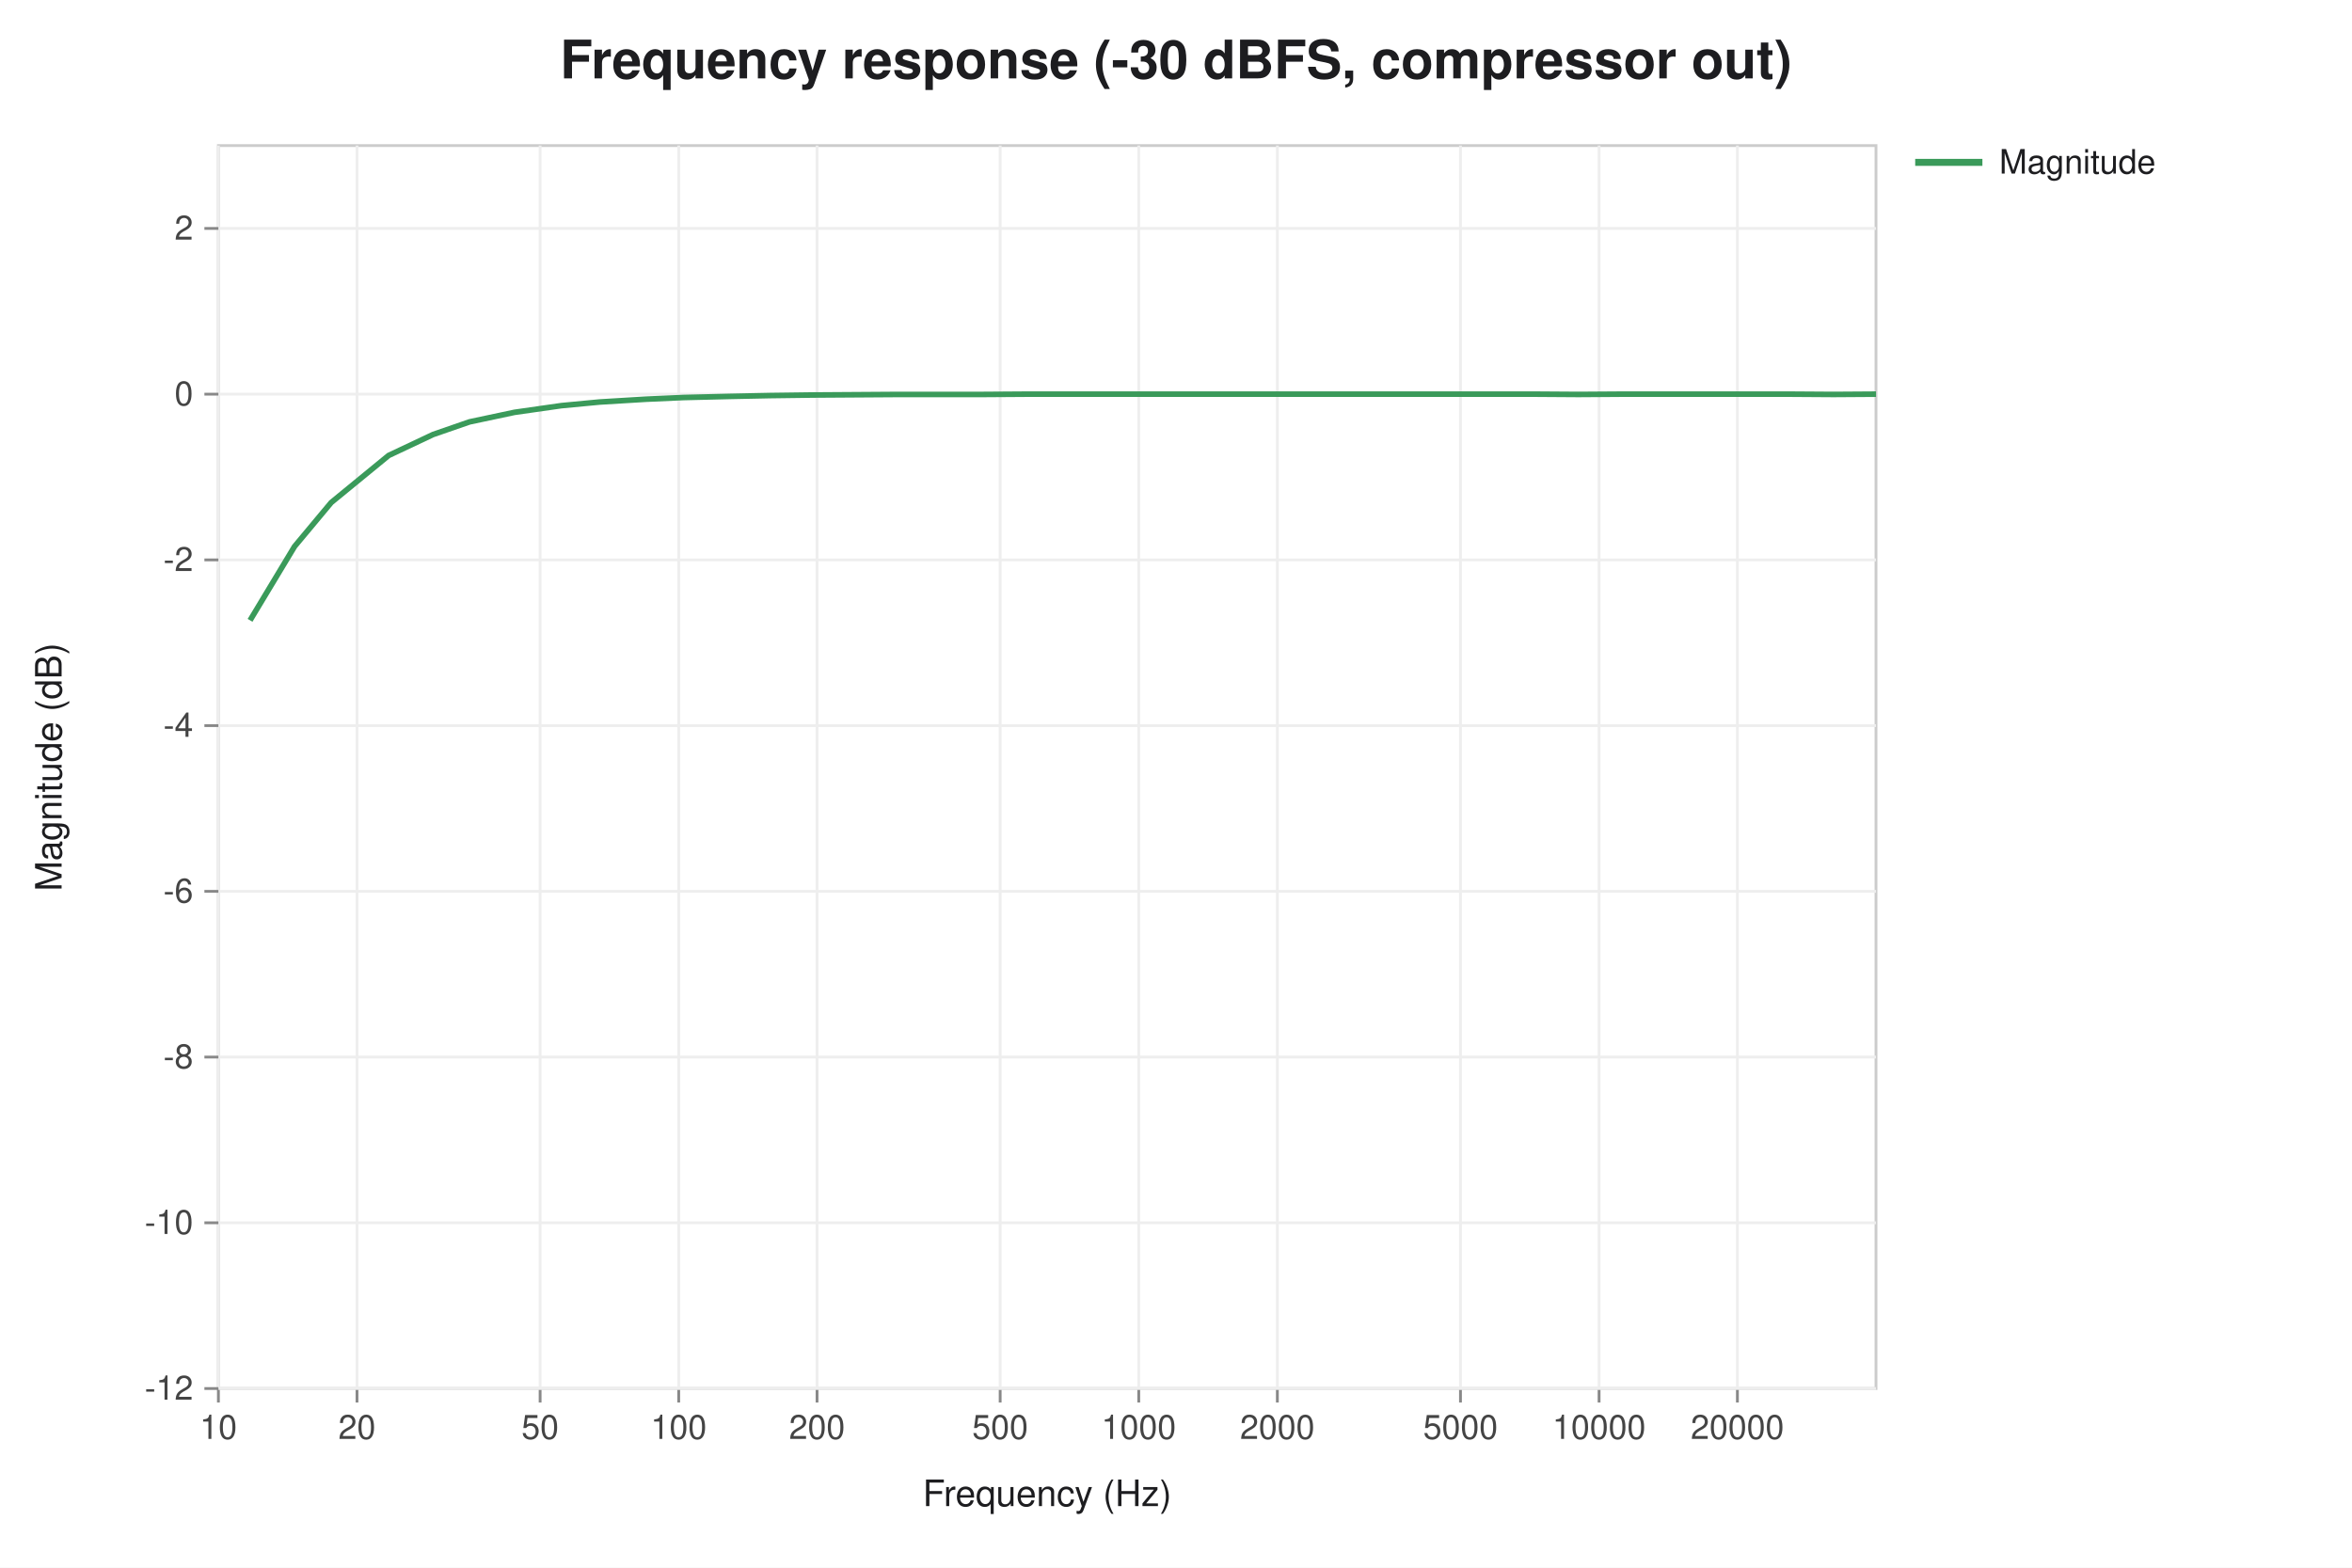
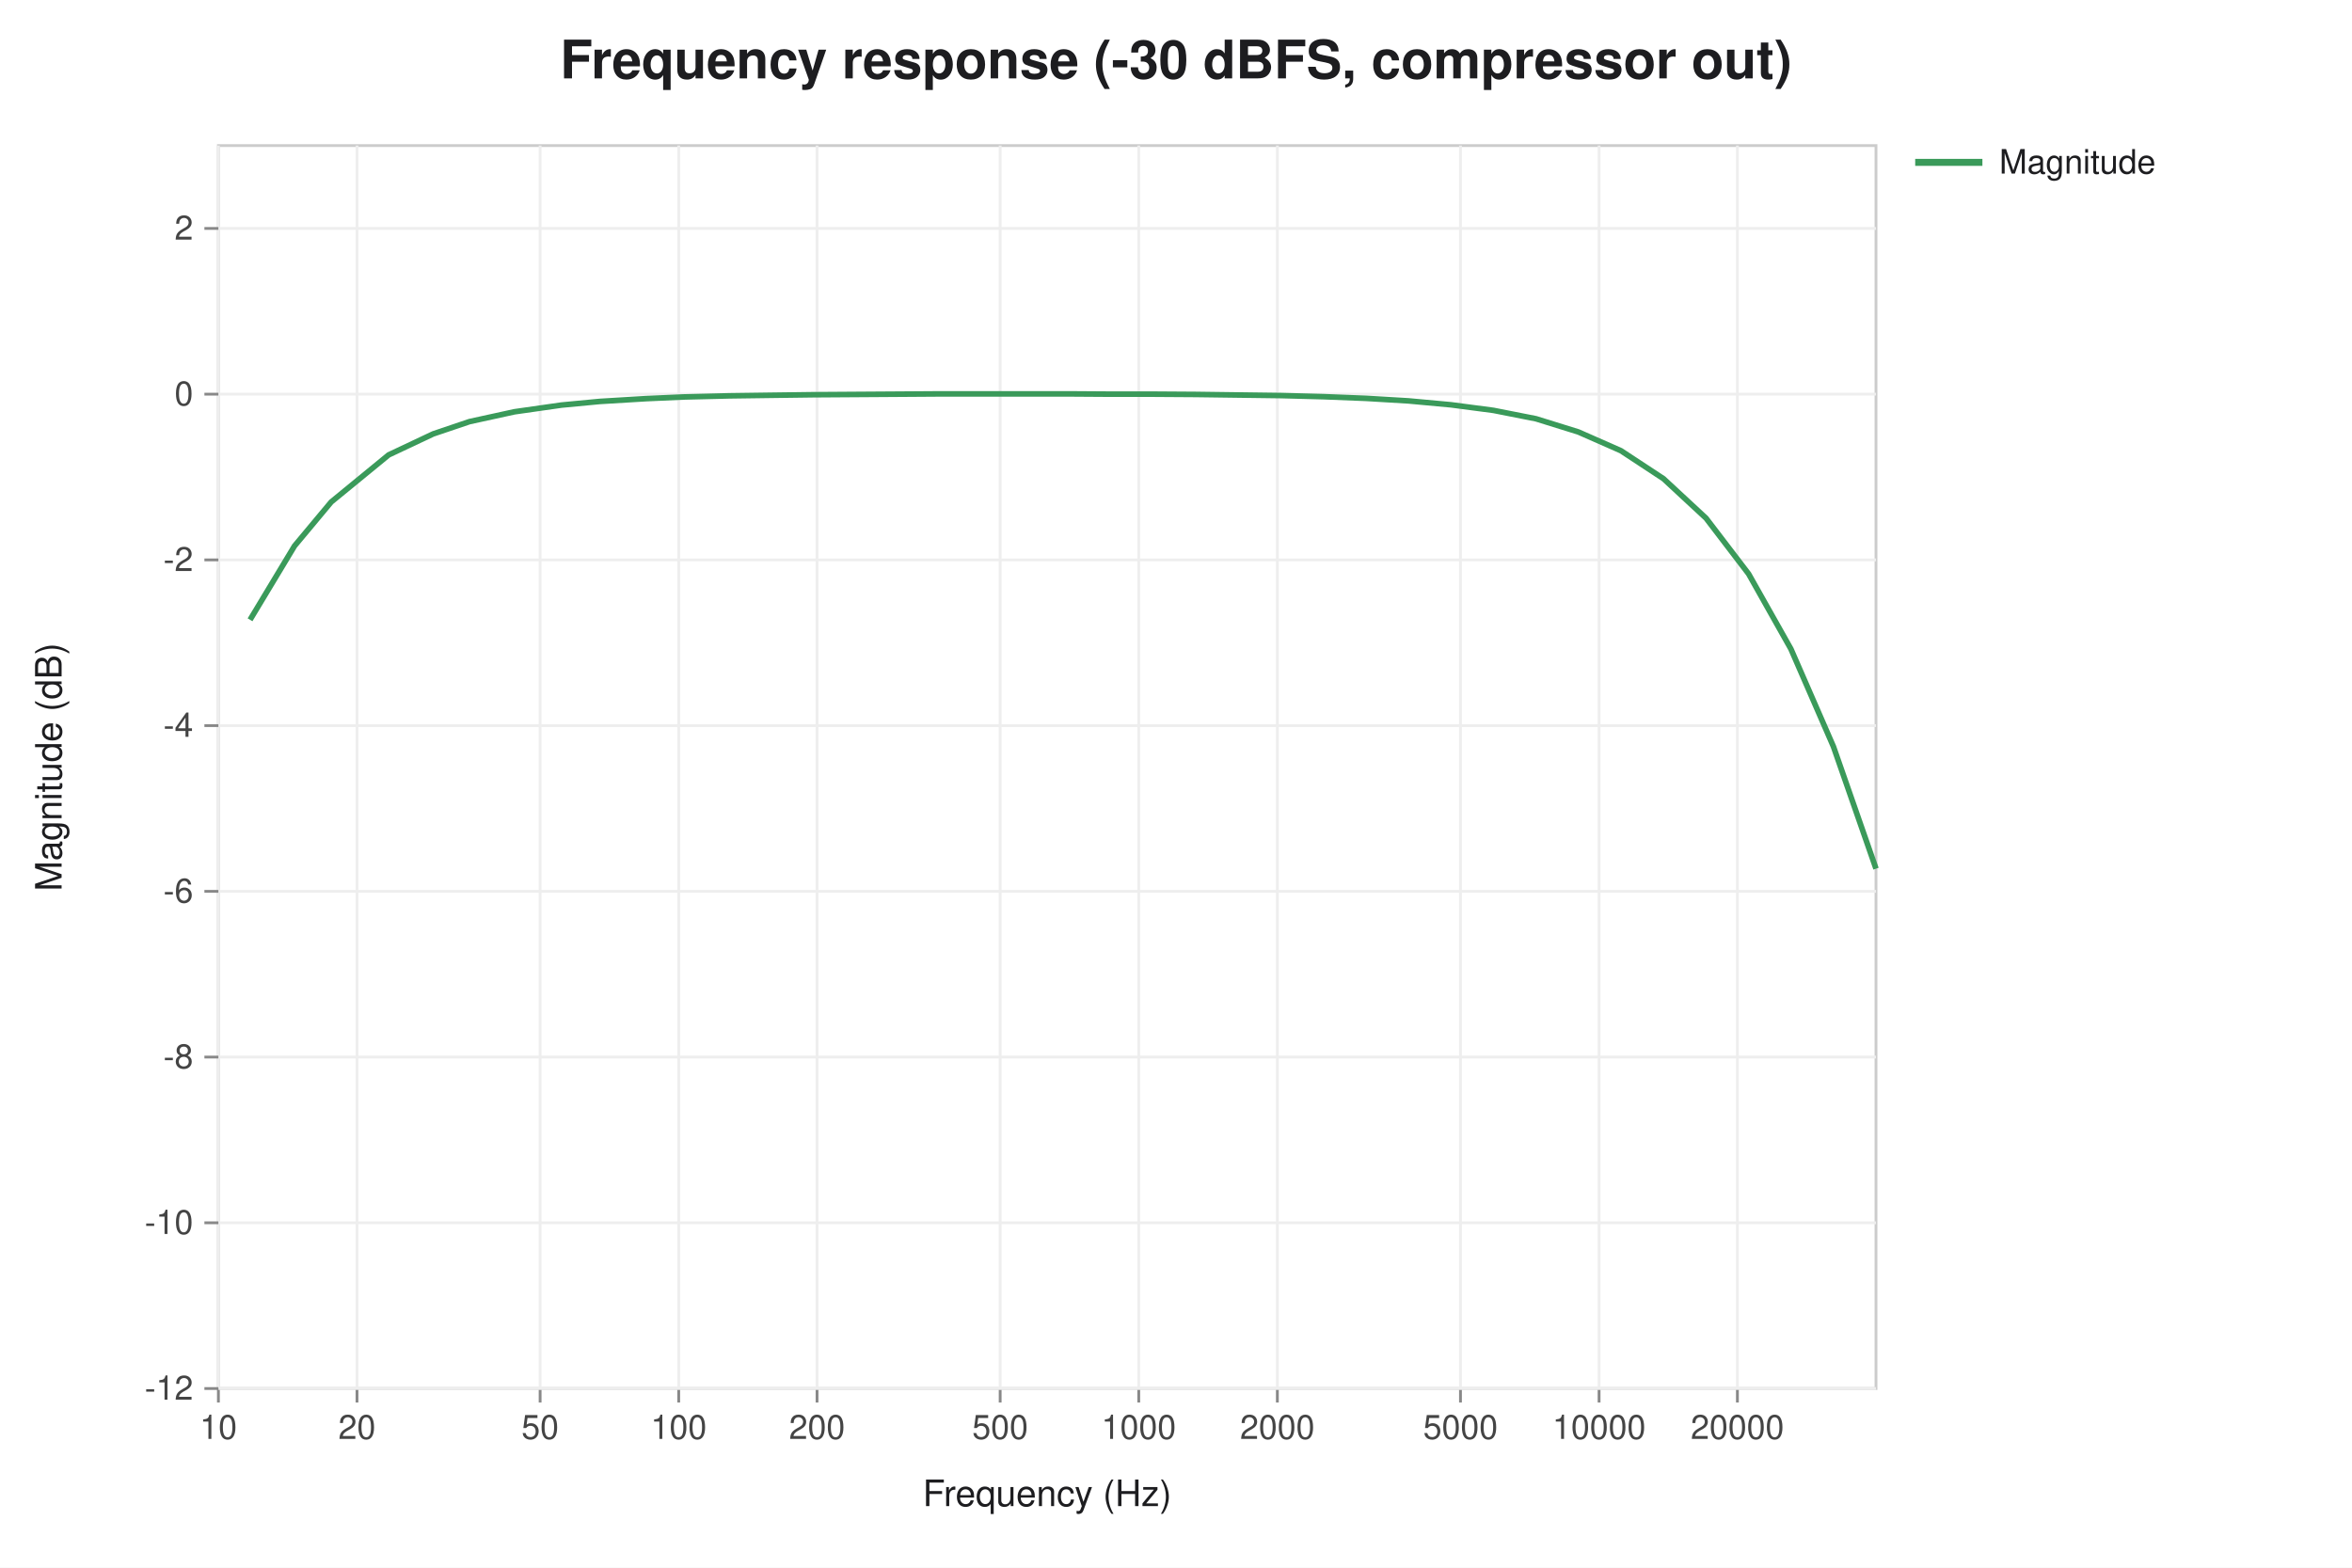
<svg xmlns="http://www.w3.org/2000/svg" width="840" height="560" viewBox="0 0 840 560" font-family="Helvetica,Arial,sans-serif">
  <rect width="840" height="560" fill="#ffffff" />
  <text x="420" y="28" text-anchor="middle" font-size="19" font-weight="bold" fill="#1d1d20">Frequency response (-30 dBFS, compressor out)</text>
  <rect x="78.0" y="52.0" width="592.0" height="444.0" fill="none" stroke="#cccccc" stroke-width="1" />
  <line x1="78.0" y1="52.0" x2="78.0" y2="496.0" stroke="#eeeeee" stroke-width="1" />
  <line x1="78.0" y1="496.0" x2="78.0" y2="501.0" stroke="#888888" stroke-width="1" />
  <text x="78.0" y="514.0" text-anchor="middle" font-size="12" fill="#444444">10</text>
  <line x1="127.5" y1="52.0" x2="127.5" y2="496.0" stroke="#eeeeee" stroke-width="1" />
  <line x1="127.5" y1="496.0" x2="127.5" y2="501.0" stroke="#888888" stroke-width="1" />
  <text x="127.5" y="514.0" text-anchor="middle" font-size="12" fill="#444444">20</text>
  <line x1="192.9" y1="52.0" x2="192.9" y2="496.0" stroke="#eeeeee" stroke-width="1" />
  <line x1="192.9" y1="496.0" x2="192.9" y2="501.0" stroke="#888888" stroke-width="1" />
  <text x="192.9" y="514.0" text-anchor="middle" font-size="12" fill="#444444">50</text>
  <line x1="242.4" y1="52.0" x2="242.4" y2="496.0" stroke="#eeeeee" stroke-width="1" />
  <line x1="242.4" y1="496.0" x2="242.4" y2="501.0" stroke="#888888" stroke-width="1" />
  <text x="242.4" y="514.0" text-anchor="middle" font-size="12" fill="#444444">100</text>
  <line x1="291.8" y1="52.0" x2="291.8" y2="496.0" stroke="#eeeeee" stroke-width="1" />
  <line x1="291.8" y1="496.0" x2="291.8" y2="501.0" stroke="#888888" stroke-width="1" />
  <text x="291.8" y="514.0" text-anchor="middle" font-size="12" fill="#444444">200</text>
  <line x1="357.2" y1="52.0" x2="357.2" y2="496.0" stroke="#eeeeee" stroke-width="1" />
  <line x1="357.2" y1="496.0" x2="357.2" y2="501.0" stroke="#888888" stroke-width="1" />
  <text x="357.2" y="514.0" text-anchor="middle" font-size="12" fill="#444444">500</text>
  <line x1="406.7" y1="52.0" x2="406.7" y2="496.0" stroke="#eeeeee" stroke-width="1" />
  <line x1="406.7" y1="496.0" x2="406.7" y2="501.0" stroke="#888888" stroke-width="1" />
  <text x="406.7" y="514.0" text-anchor="middle" font-size="12" fill="#444444">1000</text>
  <line x1="456.2" y1="52.0" x2="456.2" y2="496.0" stroke="#eeeeee" stroke-width="1" />
  <line x1="456.2" y1="496.0" x2="456.2" y2="501.0" stroke="#888888" stroke-width="1" />
  <text x="456.2" y="514.0" text-anchor="middle" font-size="12" fill="#444444">2000</text>
  <line x1="521.6" y1="52.0" x2="521.6" y2="496.0" stroke="#eeeeee" stroke-width="1" />
  <line x1="521.6" y1="496.0" x2="521.6" y2="501.0" stroke="#888888" stroke-width="1" />
  <text x="521.6" y="514.0" text-anchor="middle" font-size="12" fill="#444444">5000</text>
  <line x1="571.1" y1="52.0" x2="571.1" y2="496.0" stroke="#eeeeee" stroke-width="1" />
  <line x1="571.1" y1="496.0" x2="571.1" y2="501.0" stroke="#888888" stroke-width="1" />
  <text x="571.1" y="514.0" text-anchor="middle" font-size="12" fill="#444444">10000</text>
  <line x1="620.5" y1="52.0" x2="620.5" y2="496.0" stroke="#eeeeee" stroke-width="1" />
  <line x1="620.5" y1="496.0" x2="620.5" y2="501.0" stroke="#888888" stroke-width="1" />
  <text x="620.5" y="514.0" text-anchor="middle" font-size="12" fill="#444444">20000</text>
  <line x1="78.0" y1="496.0" x2="670.0" y2="496.0" stroke="#eeeeee" stroke-width="1" />
  <line x1="73.0" y1="496.0" x2="78.0" y2="496.0" stroke="#888888" stroke-width="1" />
  <text x="69.0" y="500.0" text-anchor="end" font-size="12" fill="#444444">-12</text>
  <line x1="78.0" y1="436.8" x2="670.0" y2="436.8" stroke="#eeeeee" stroke-width="1" />
  <line x1="73.0" y1="436.8" x2="78.0" y2="436.8" stroke="#888888" stroke-width="1" />
  <text x="69.0" y="440.8" text-anchor="end" font-size="12" fill="#444444">-10</text>
  <line x1="78.0" y1="377.6" x2="670.0" y2="377.6" stroke="#eeeeee" stroke-width="1" />
  <line x1="73.0" y1="377.6" x2="78.0" y2="377.6" stroke="#888888" stroke-width="1" />
  <text x="69.0" y="381.6" text-anchor="end" font-size="12" fill="#444444">-8</text>
  <line x1="78.0" y1="318.4" x2="670.0" y2="318.4" stroke="#eeeeee" stroke-width="1" />
  <line x1="73.0" y1="318.4" x2="78.0" y2="318.4" stroke="#888888" stroke-width="1" />
  <text x="69.0" y="322.4" text-anchor="end" font-size="12" fill="#444444">-6</text>
  <line x1="78.0" y1="259.2" x2="670.0" y2="259.2" stroke="#eeeeee" stroke-width="1" />
  <line x1="73.0" y1="259.2" x2="78.0" y2="259.2" stroke="#888888" stroke-width="1" />
  <text x="69.0" y="263.2" text-anchor="end" font-size="12" fill="#444444">-4</text>
  <line x1="78.0" y1="200.0" x2="670.0" y2="200.0" stroke="#eeeeee" stroke-width="1" />
  <line x1="73.0" y1="200.0" x2="78.0" y2="200.0" stroke="#888888" stroke-width="1" />
  <text x="69.0" y="204.0" text-anchor="end" font-size="12" fill="#444444">-2</text>
  <line x1="78.0" y1="140.8" x2="670.0" y2="140.8" stroke="#eeeeee" stroke-width="1" />
  <line x1="73.0" y1="140.8" x2="78.0" y2="140.8" stroke="#888888" stroke-width="1" />
  <text x="69.0" y="144.8" text-anchor="end" font-size="12" fill="#444444">0</text>
  <line x1="78.0" y1="81.6" x2="670.0" y2="81.6" stroke="#eeeeee" stroke-width="1" />
  <line x1="73.0" y1="81.6" x2="78.0" y2="81.6" stroke="#888888" stroke-width="1" />
  <text x="69.0" y="85.6" text-anchor="end" font-size="12" fill="#444444">2</text>
  <text x="374.0" y="538.0" text-anchor="middle" font-size="13" fill="#1d1d20">Frequency (Hz)</text>
  <text x="22" y="274" text-anchor="middle" font-size="13" fill="#1d1d20" transform="rotate(-90 22 274)">Magnitude (dB)</text>
-   <path d=" M89.3,221.6 L105.2,195.2 L118.3,179.5 L138.8,162.7 L154.7,155.2 L167.7,150.7 L183.7,147.3 L200.5,144.9 L214.2,143.6 L230.7,142.6 L244.1,142.0 L260.5,141.6 L275.1,141.3 L290.5,141.1 L305.8,141.0 L321.2,140.9 L336.1,140.9 L351.3,140.9 L366.4,140.8 L381.6,140.8 L396.8,140.8 L411.9,140.8 L427.1,140.8 L442.3,140.8 L457.5,140.8 L472.7,140.8 L487.9,140.8 L503.0,140.8 L518.2,140.8 L533.4,140.8 L548.6,140.8 L563.7,140.9 L578.9,140.8 L594.1,140.8 L609.3,140.8 L624.5,140.8 L639.6,140.8 L654.8,140.9 L670.0,140.8" fill="none" stroke="#3a9a5a" stroke-width="2" />
+   <path d=" M89.3,221.4 L105.2,195.0 L118.3,179.3 L138.8,162.5 L154.7,155.0 L167.7,150.6 L183.7,147.1 L200.5,144.7 L214.2,143.4 L230.7,142.4 L244.1,141.8 L260.5,141.4 L275.1,141.2 L290.5,141.0 L305.8,140.9 L321.2,140.8 L336.1,140.7 L351.3,140.7 L366.4,140.7 L381.6,140.7 L396.8,140.8 L411.9,140.8 L427.1,140.9 L442.3,141.1 L457.5,141.3 L472.7,141.7 L487.9,142.3 L503.0,143.2 L518.2,144.6 L533.4,146.6 L548.6,149.6 L563.7,154.3 L578.9,161.0 L594.1,171.0 L609.3,185.1 L624.5,205.0 L639.6,231.8 L654.8,266.7 L670.0,310.3" fill="none" stroke="#3a9a5a" stroke-width="2" />
  <line x1="684.0" y1="58.0" x2="708.0" y2="58.0" stroke="#3a9a5a" stroke-width="2.5" />
  <text x="714.0" y="62.0" text-anchor="start" font-size="12" fill="#1d1d20">Magnitude</text>
</svg>
